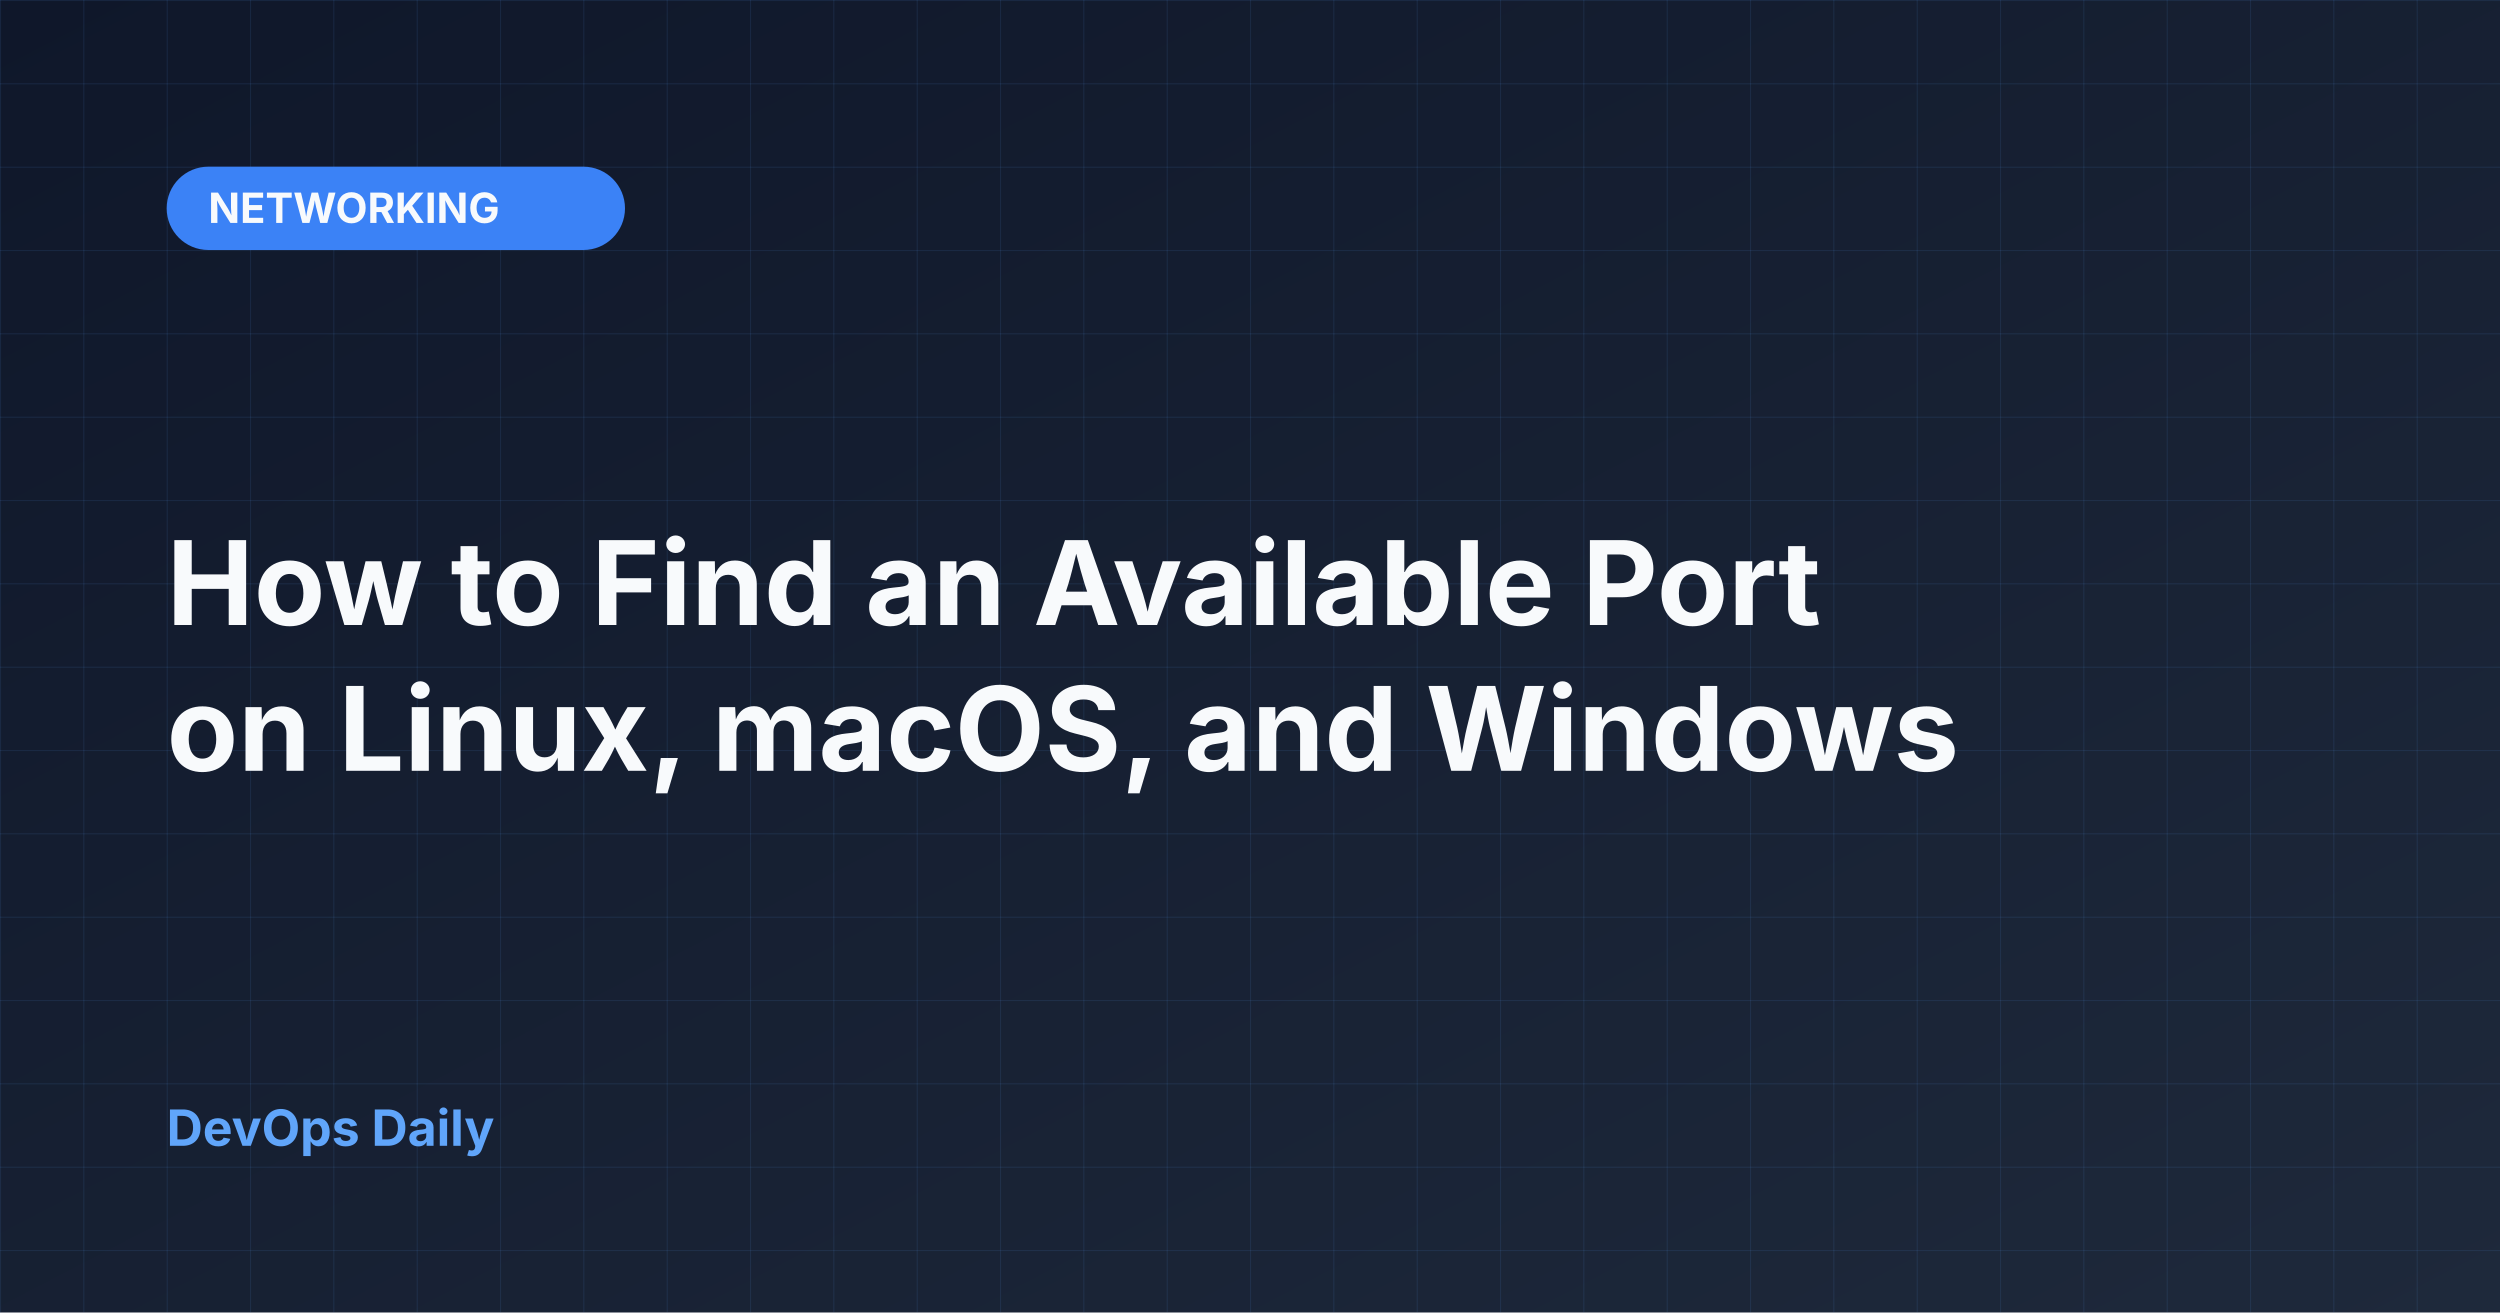
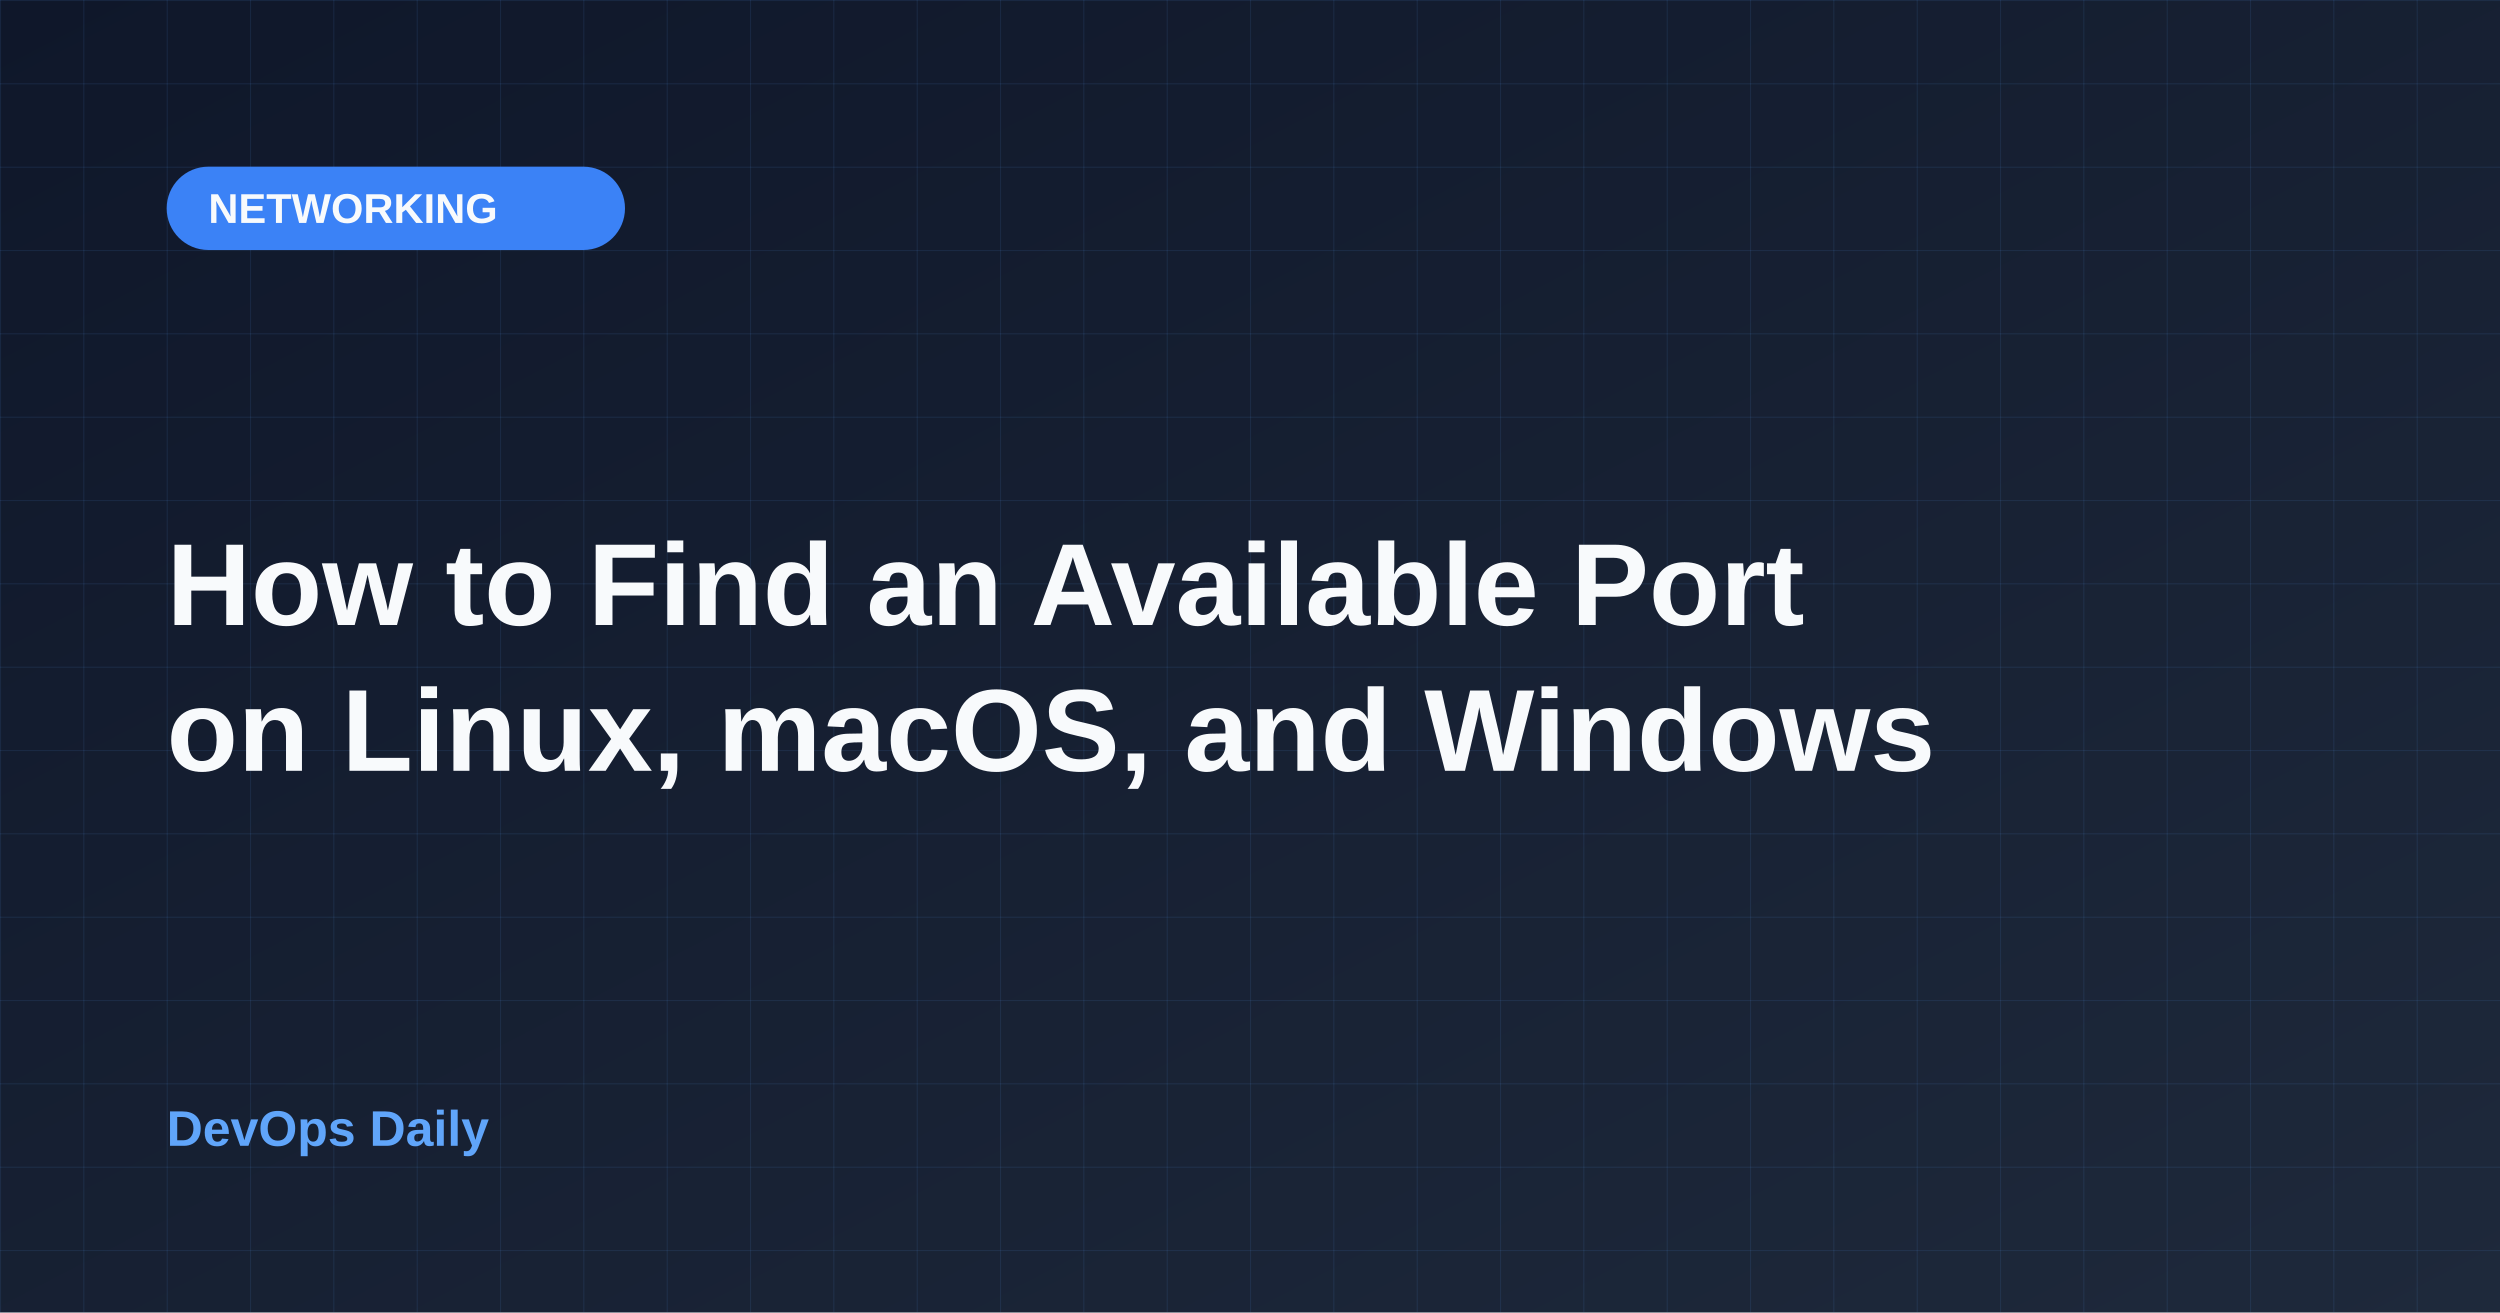
<svg xmlns="http://www.w3.org/2000/svg" width="1200" height="630">
  <defs>
    <linearGradient id="bgGradient" x1="0%" y1="0%" x2="100%" y2="100%">
      <stop offset="0%" style="stop-color:#0f172a;stop-opacity:1" />
      <stop offset="100%" style="stop-color:#1e293b;stop-opacity:1" />
    </linearGradient>
    <pattern id="grid" x="0" y="0" width="40" height="40" patternUnits="userSpaceOnUse">
      <line x1="0" y1="0" x2="0" y2="40" stroke="#60a5fa" stroke-width="1" opacity="0.1" />
      <line x1="0" y1="0" x2="40" y2="0" stroke="#60a5fa" stroke-width="1" opacity="0.1" />
    </pattern>
  </defs>
  <rect width="1200" height="630" fill="url(#bgGradient)" />
  <rect width="1200" height="630" fill="url(#grid)" />
  <rect x="80" y="80" width="220" height="40" rx="20" fill="#3b82f6" />
-   <text x="100" y="107" font-family="system-ui, -apple-system, sans-serif" font-size="20" font-weight="bold" fill="#f8fafc">NETWORKING</text>
-   <text x="80" y="300" font-family="system-ui, -apple-system, sans-serif" font-size="56" font-weight="bold" fill="#f8fafc">How to Find an Available Port</text>
-   <text x="80" y="370" font-family="system-ui, -apple-system, sans-serif" font-size="56" font-weight="bold" fill="#f8fafc">on Linux, macOS, and Windows</text>
-   <text x="80" y="550" font-family="system-ui, -apple-system, sans-serif" font-size="24" font-weight="bold" fill="#60a5fa">DevOps Daily</text>
+   <text x="100" y="107" font-family="Arial, sans-serif" font-size="20" font-weight="bold" fill="#f8fafc">NETWORKING</text>
+   <text x="80" y="300" font-family="Arial, sans-serif" font-size="56" font-weight="bold" fill="#f8fafc">How to Find an Available Port</text>
+   <text x="80" y="370" font-family="Arial, sans-serif" font-size="56" font-weight="bold" fill="#f8fafc">on Linux, macOS, and Windows</text>
+   <text x="80" y="550" font-family="Arial, sans-serif" font-size="24" font-weight="bold" fill="#60a5fa">DevOps Daily</text>
</svg>
